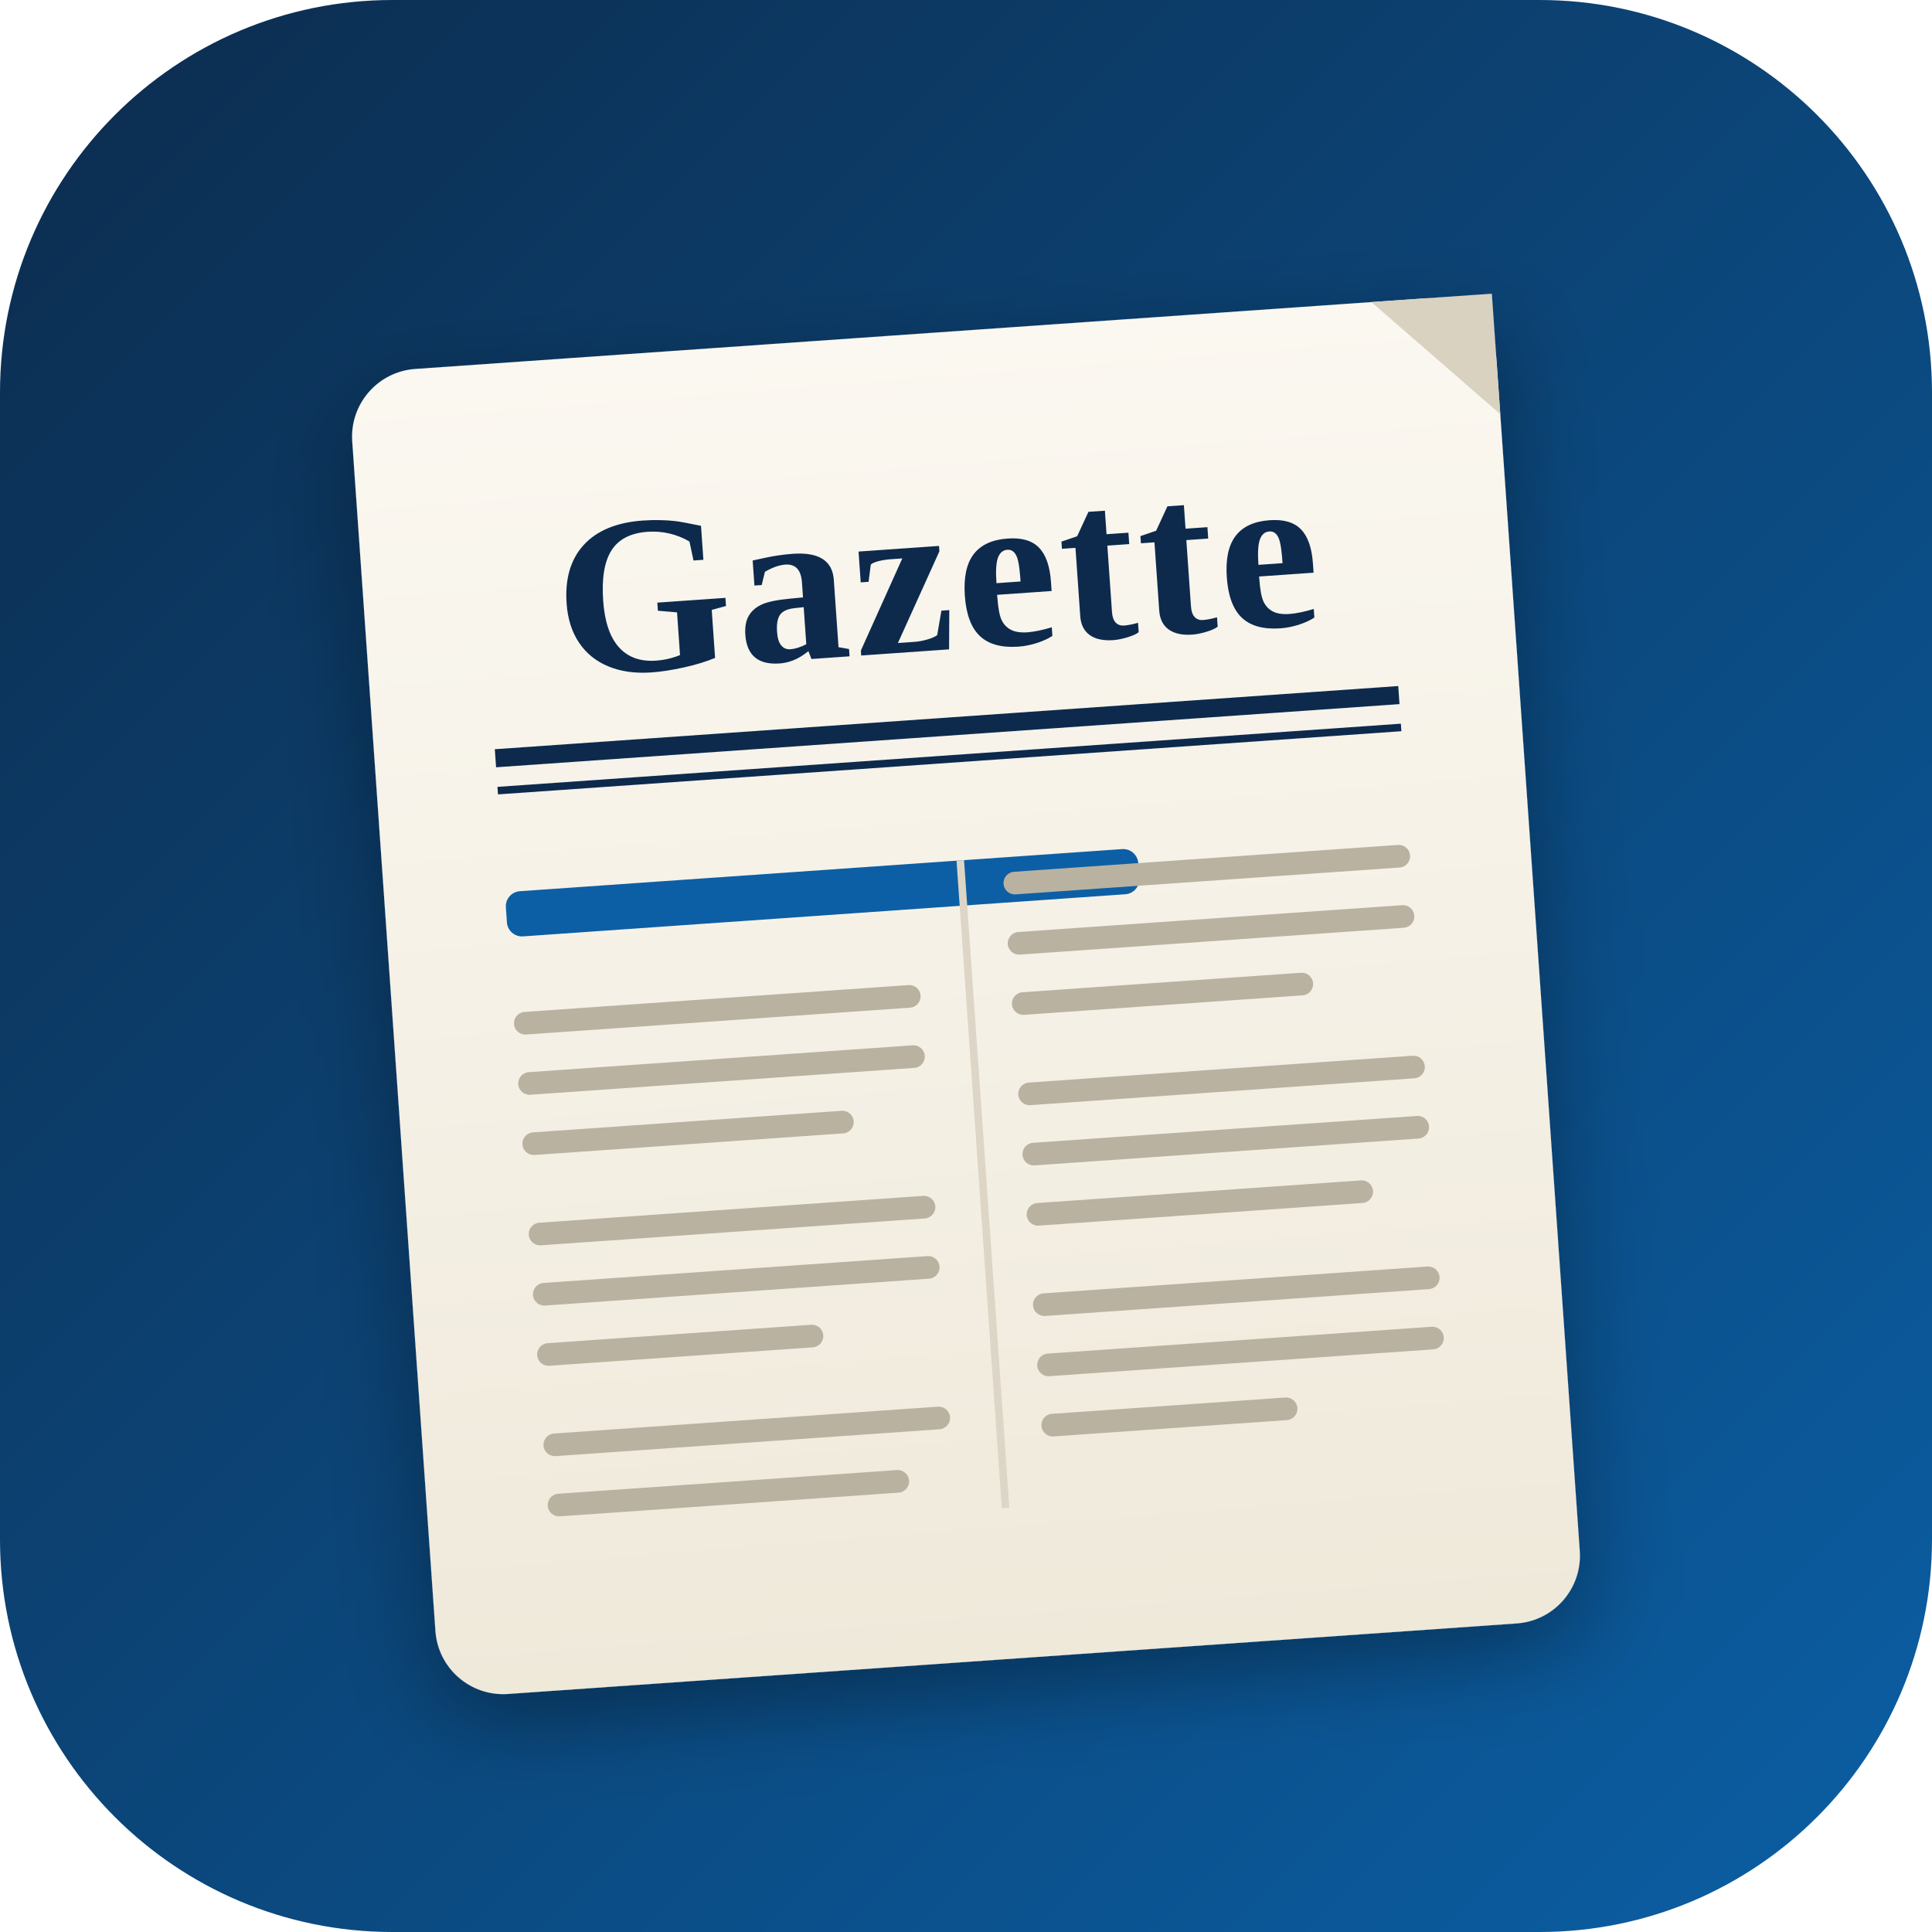
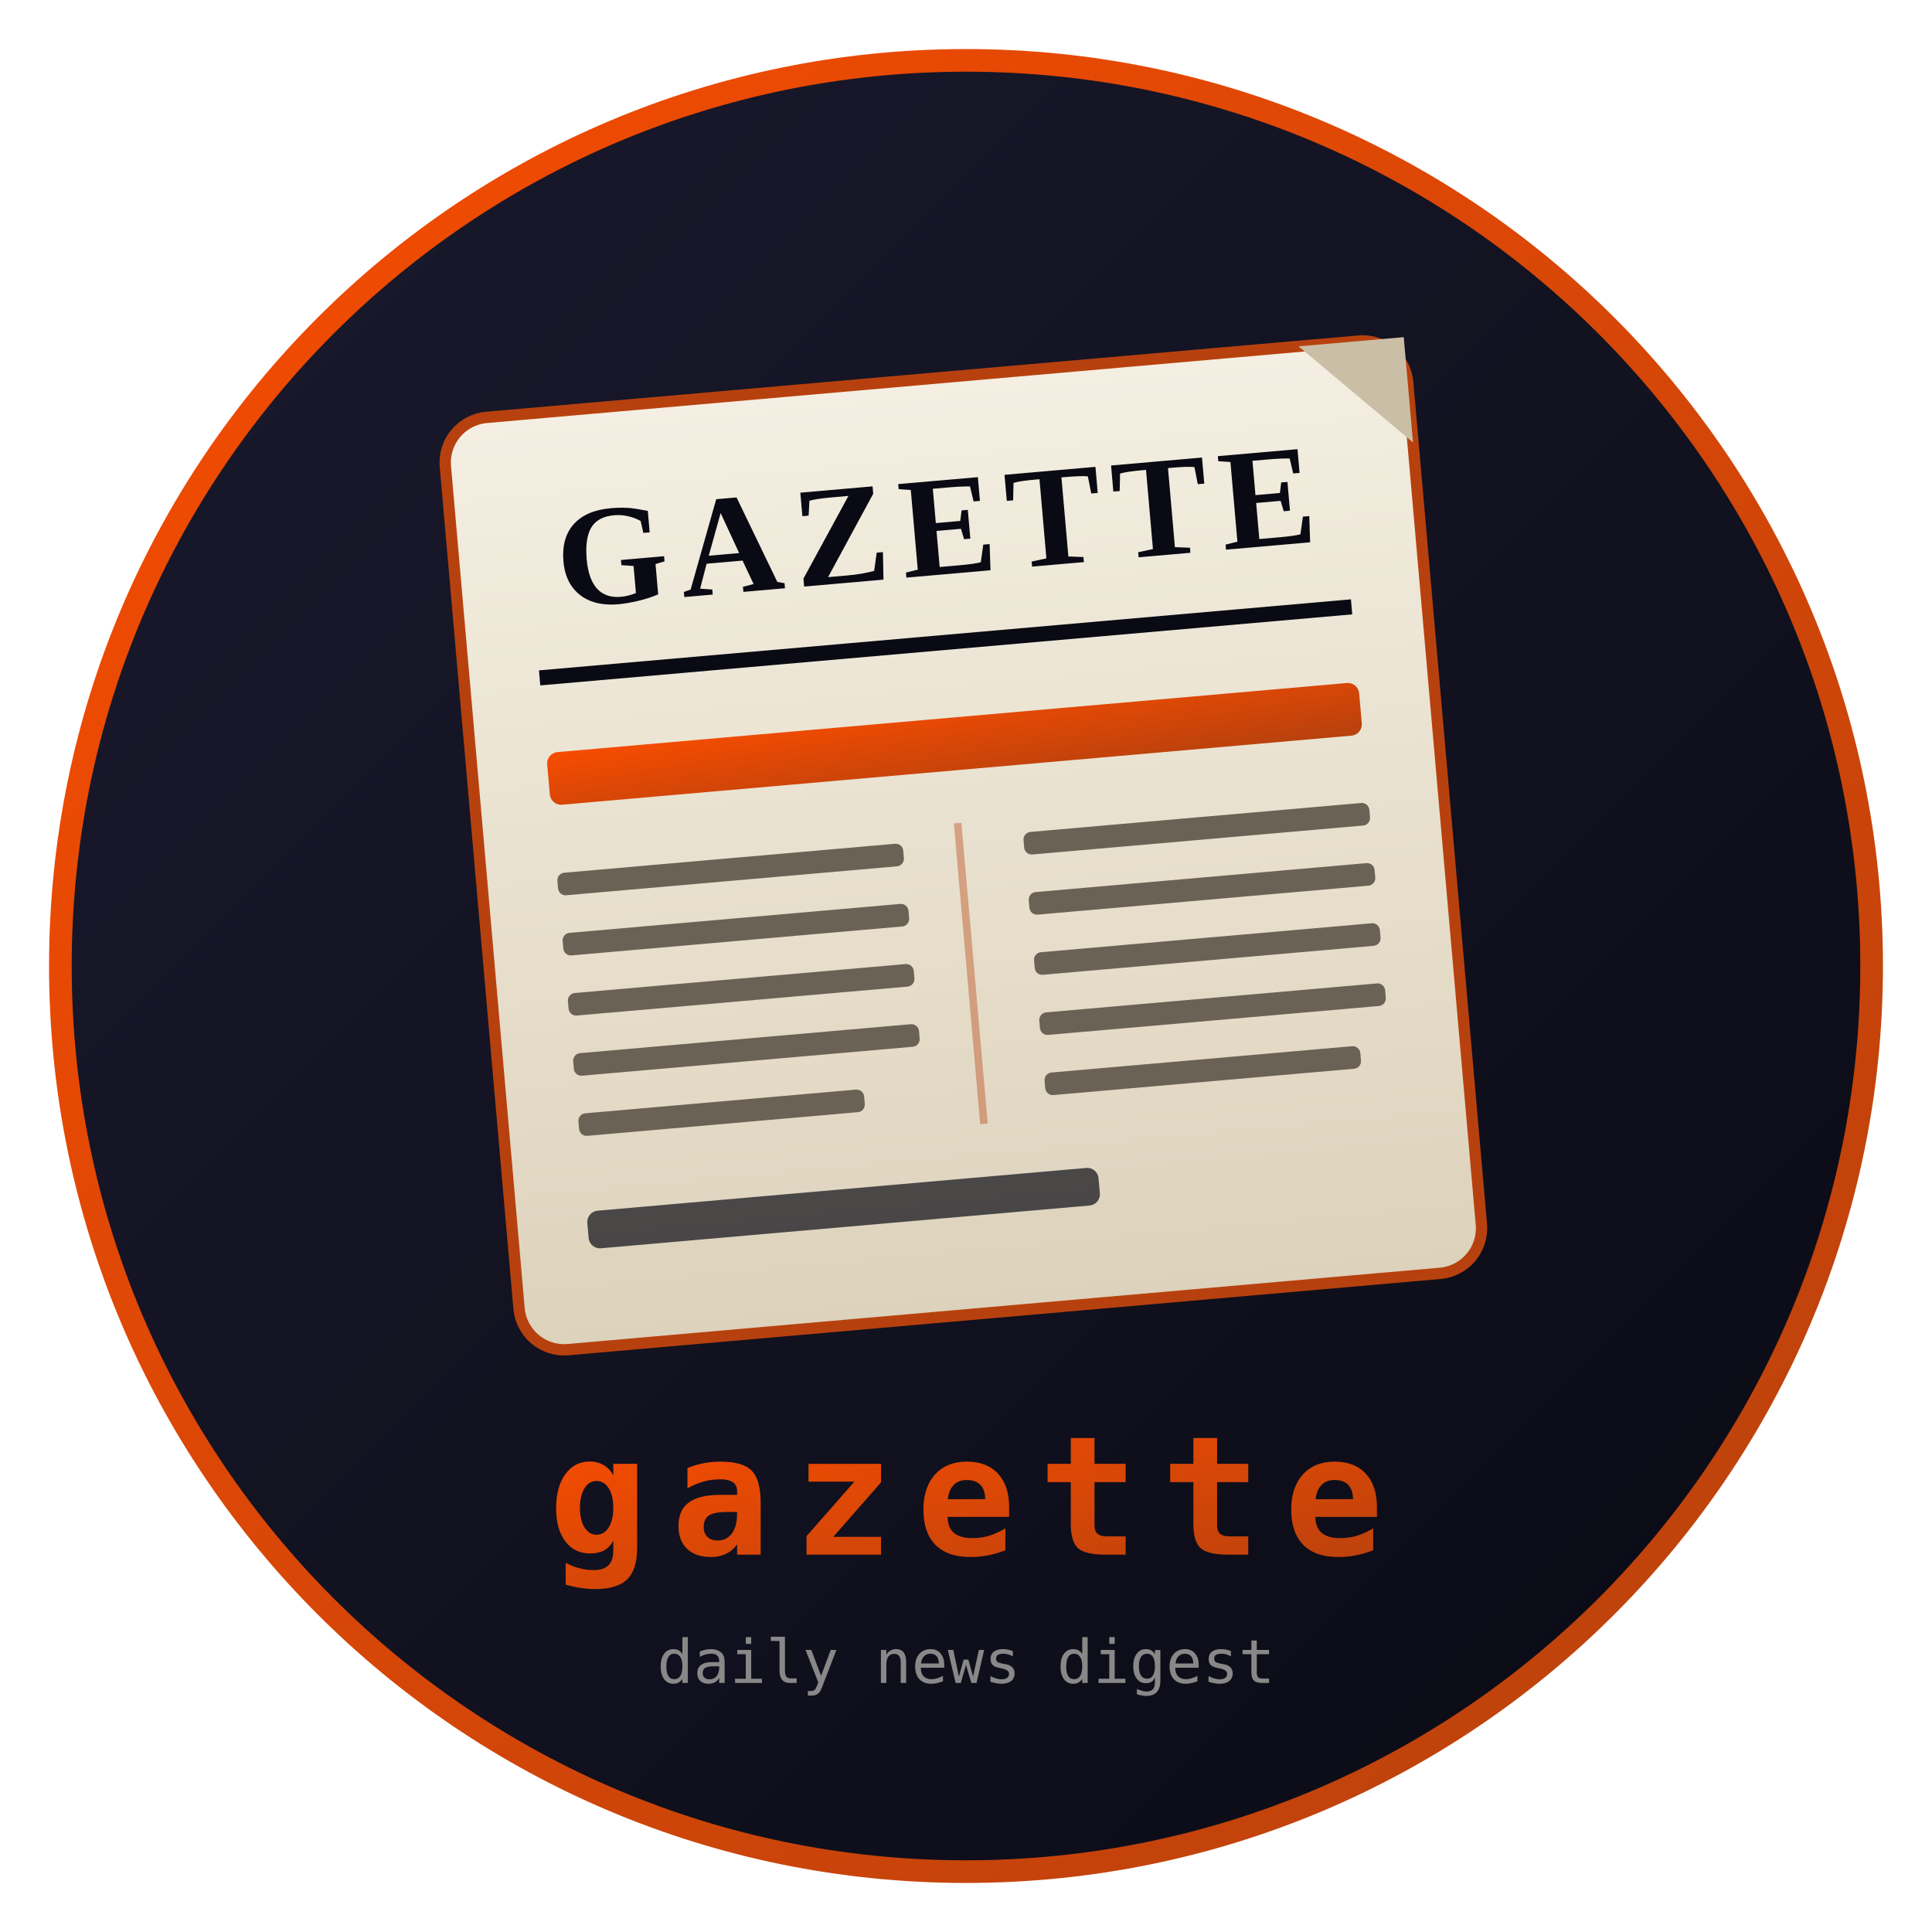
- <svg xmlns="http://www.w3.org/2000/svg" viewBox="0 0 256 256" width="256" height="256" role="img" aria-label="gazette logo">
+ <svg xmlns="http://www.w3.org/2000/svg" viewBox="0 0 256 256" width="256" height="256">
  <defs>
-     <linearGradient id="bg" x1="0" y1="0" x2="1" y2="1">
-       <stop offset="0" stop-color="#0c2c4d" />
-       <stop offset="1" stop-color="#0b5fa5" />
+     <linearGradient id="bg" x1="0%" y1="0%" x2="100%" y2="100%">
+       <stop offset="0%" style="stop-color:#1a1a2e" />
+       <stop offset="100%" style="stop-color:#0a0a14" />
    </linearGradient>
-     <linearGradient id="paper" x1="0" y1="0" x2="0" y2="1">
-       <stop offset="0" stop-color="#fbf8f1" />
-       <stop offset="1" stop-color="#efe9da" />
+     <linearGradient id="rust" x1="0%" y1="0%" x2="100%" y2="100%">
+       <stop offset="0%" style="stop-color:#f74c00" />
+       <stop offset="100%" style="stop-color:#b7410e" />
    </linearGradient>
-     <filter id="sh" x="-20%" y="-20%" width="140%" height="140%">
-       <feDropShadow dx="0" dy="4" stdDeviation="6" flood-color="#000" flood-opacity="0.35" />
-     </filter>
+     <linearGradient id="paper" x1="0%" y1="0%" x2="0%" y2="100%">
+       <stop offset="0%" style="stop-color:#f4efe2" />
+       <stop offset="100%" style="stop-color:#ddd2bb" />
+     </linearGradient>
  </defs>
-   <rect x="0" y="0" width="256" height="256" rx="52" fill="url(#bg)" />
-   <g transform="rotate(-4 128 132)" filter="url(#sh)">
-     <rect x="52" y="44" width="152" height="176" rx="9" fill="url(#paper)" />
-     <path d="M188 44 H204 V60 Z" fill="#d9d2c0" />
-     <text x="128" y="86" text-anchor="middle" font-family="Georgia, 'Times New Roman', serif" font-weight="700" font-size="30" fill="#0c2c4d" letter-spacing="0.5">Gazette</text>
-     <rect x="68" y="95" width="120" height="2.4" fill="#0c2c4d" />
-     <rect x="68" y="100" width="120" height="1" fill="#0c2c4d" />
-     <rect x="68" y="114" width="84" height="6" rx="2" fill="#0b5fa5" />
-     <g fill="#b9b2a1">
-       <rect x="68" y="130" width="54" height="3" rx="1.5" />
-       <rect x="68" y="138" width="54" height="3" rx="1.5" />
-       <rect x="68" y="146" width="44" height="3" rx="1.5" />
-       <rect x="68" y="158" width="54" height="3" rx="1.5" />
-       <rect x="68" y="166" width="54" height="3" rx="1.5" />
-       <rect x="68" y="174" width="38" height="3" rx="1.5" />
-       <rect x="68" y="186" width="54" height="3" rx="1.5" />
-       <rect x="68" y="194" width="48" height="3" rx="1.5" />
+   <style>
+     @keyframes pulse { 0%,100% { opacity:0.8; } 50% { opacity:1; } }
+     .lead { animation: pulse 2.6s ease-in-out infinite; }
+   </style>
+   <circle cx="128" cy="128" r="120" fill="url(#bg)" stroke="url(#rust)" stroke-width="3" />
+   <g transform="rotate(-5 128 116)">
+     <rect x="64" y="50" width="128" height="124" rx="6" fill="url(#paper)" stroke="#b7410e" stroke-width="1.5" />
+     <path d="M178 50 H192 V64 Z" fill="#cabfa6" />
+     <text x="128" y="76" text-anchor="middle" font-family="Georgia, 'Times New Roman', serif" font-weight="700" font-size="19" fill="#0a0a14" letter-spacing="1.5">GAZETTE</text>
+     <rect x="74" y="84" width="108" height="2" fill="#0a0a14" />
+     <rect class="lead" x="74" y="95" width="108" height="7" rx="1.5" fill="url(#rust)" />
+     <g fill="#6b6256">
+       <rect x="74" y="111" width="46" height="3" rx="1" />
+       <rect x="74" y="119" width="46" height="3" rx="1" />
+       <rect x="74" y="127" width="46" height="3" rx="1" />
+       <rect x="74" y="135" width="46" height="3" rx="1" />
+       <rect x="74" y="143" width="38" height="3" rx="1" />
+       <rect x="136" y="111" width="46" height="3" rx="1" />
+       <rect x="136" y="119" width="46" height="3" rx="1" />
+       <rect x="136" y="127" width="46" height="3" rx="1" />
+       <rect x="136" y="135" width="46" height="3" rx="1" />
+       <rect x="136" y="143" width="42" height="3" rx="1" />
    </g>
-     <rect x="128" y="114" width="1" height="86" fill="#ddd6c6" />
-     <g fill="#b9b2a1">
-       <rect x="134" y="116" width="54" height="3" rx="1.5" />
-       <rect x="134" y="124" width="54" height="3" rx="1.5" />
-       <rect x="134" y="132" width="40" height="3" rx="1.5" />
-       <rect x="134" y="144" width="54" height="3" rx="1.5" />
-       <rect x="134" y="152" width="54" height="3" rx="1.5" />
-       <rect x="134" y="160" width="46" height="3" rx="1.5" />
-       <rect x="134" y="172" width="54" height="3" rx="1.5" />
-       <rect x="134" y="180" width="54" height="3" rx="1.5" />
-       <rect x="134" y="188" width="34" height="3" rx="1.5" />
-     </g>
+     <rect x="127" y="109" width="1" height="40" fill="#b7410e" opacity="0.4" />
+     <rect x="74" y="156" width="68" height="5" rx="1.5" fill="#0a0a14" opacity="0.7" />
  </g>
+   <text x="128" y="206" font-family="monospace" font-size="22" font-weight="bold" fill="url(#rust)" text-anchor="middle" letter-spacing="3">gazette</text>
+   <text x="128" y="223" font-family="monospace" font-size="8" fill="#888" text-anchor="middle">daily news digest</text>
</svg>
